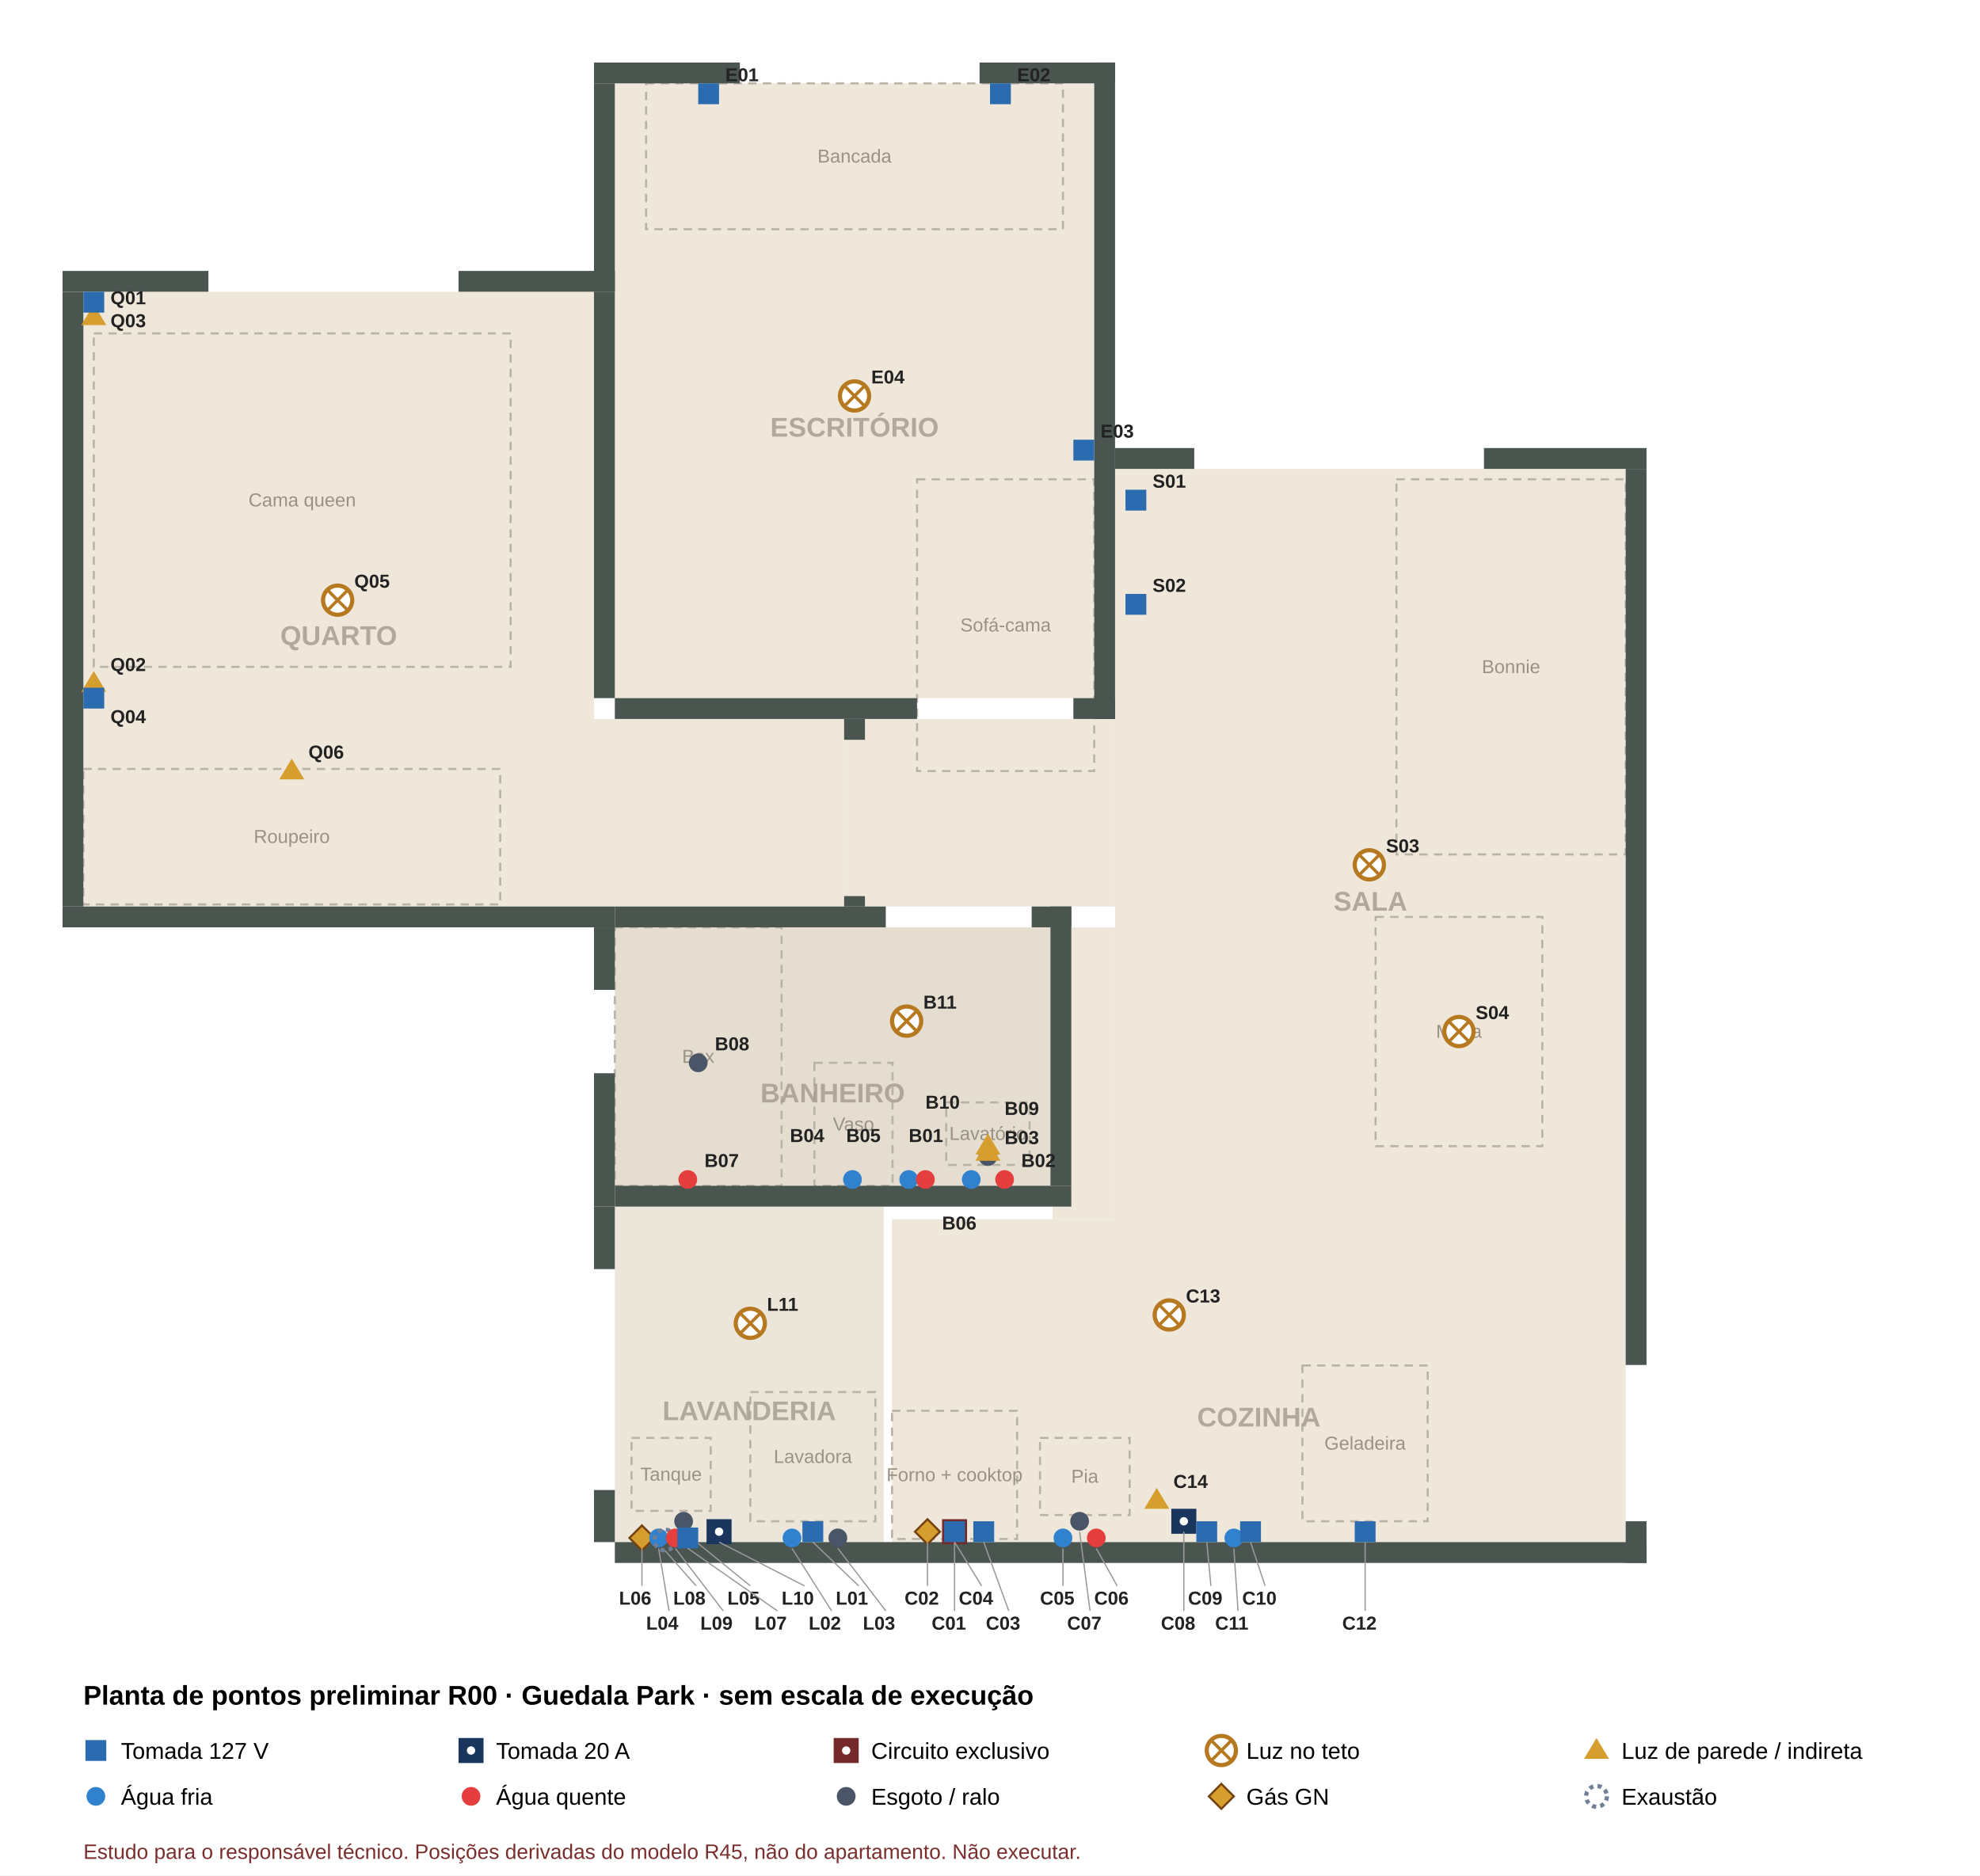
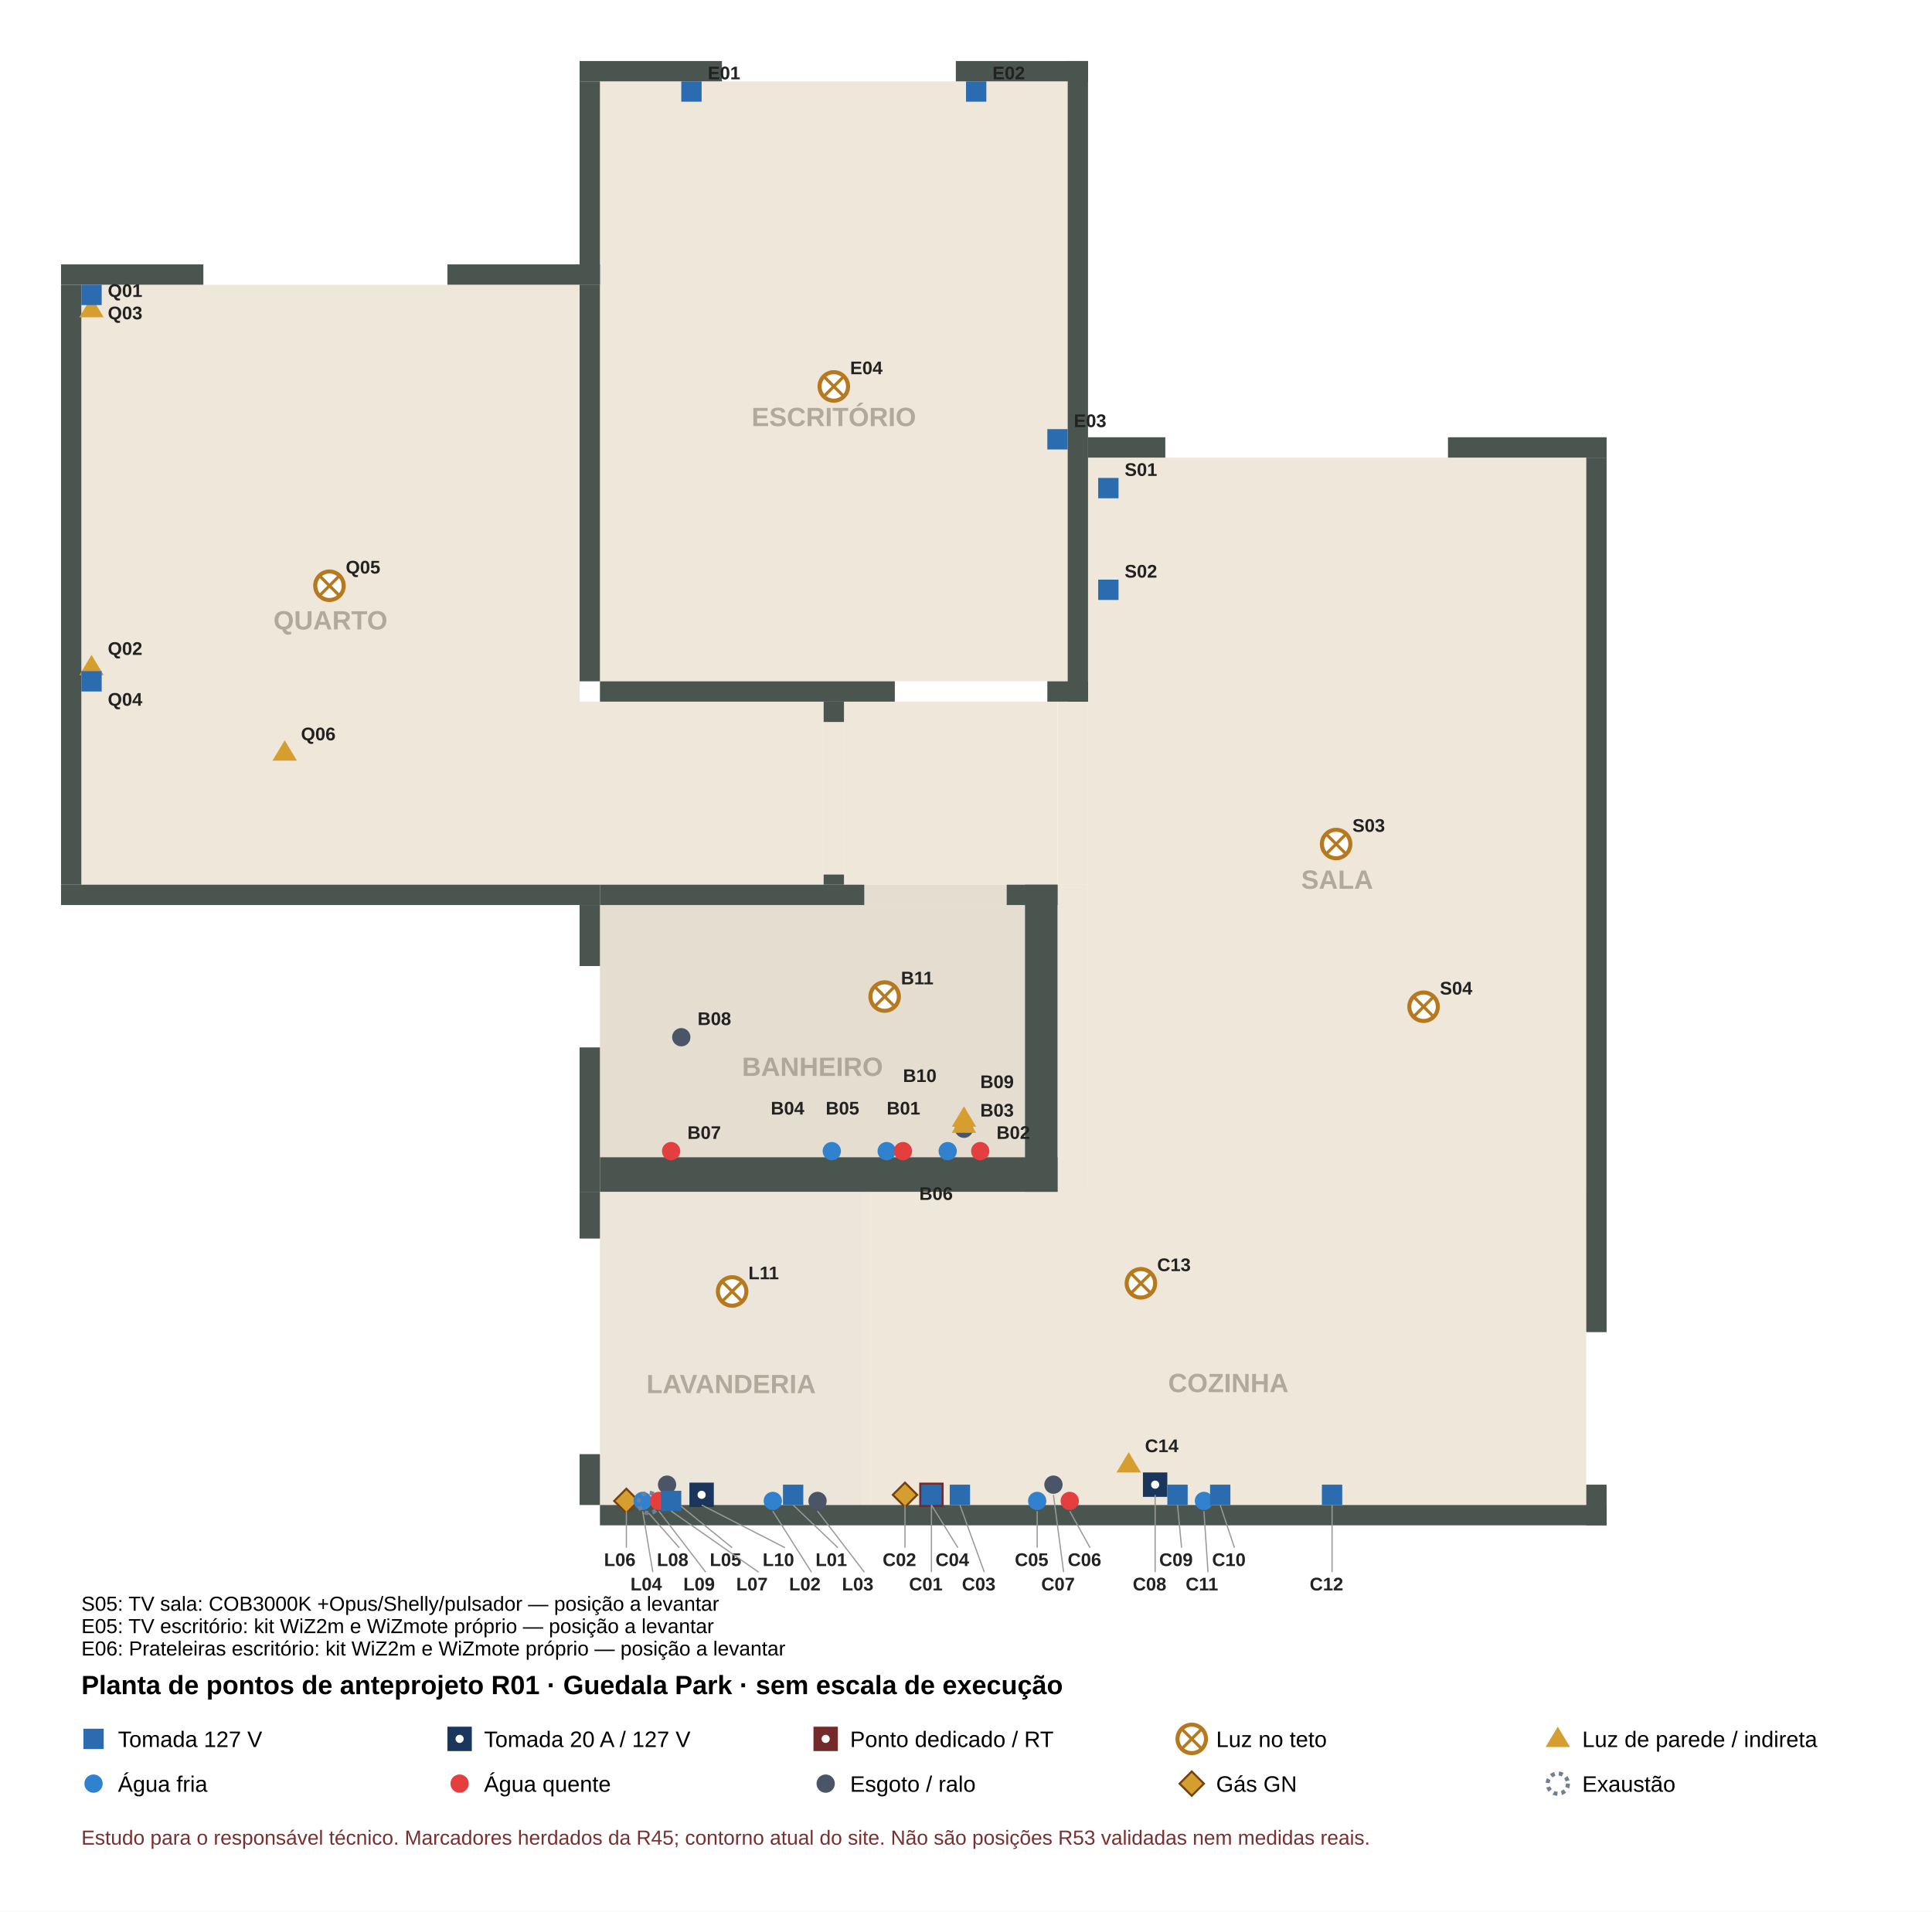
- <svg xmlns="http://www.w3.org/2000/svg" viewBox="-40 -40 950 900" font-family="Arial, sans-serif">
-   <rect x="-40" y="-40" width="950" height="900" fill="#fff" />
+ <svg xmlns="http://www.w3.org/2000/svg" viewBox="-40 -40 950 940" font-family="Arial, sans-serif">
+   <rect x="-40" y="-40" width="950" height="940" fill="#fff" />
  <rect x="0" y="100" width="245" height="295" fill="#efe7da" />
  <rect x="245" y="305" width="120" height="90" fill="#efe7da" />
+   <rect x="365" y="315" width="10" height="75" fill="#efe7da" />
  <rect x="255" y="0" width="230" height="295" fill="#efe7da" />
  <rect x="495" y="185" width="245" height="380" fill="#efe7da" />
-   <rect x="465" y="405" width="30" height="140" fill="#efe7da" />
-   <rect x="365" y="305" width="130" height="90" fill="#efe7da" />
+   <rect x="480" y="395" width="15" height="151" fill="#efe7da" />
+   <rect x="480" y="305" width="15" height="90" fill="#efe7da" />
+   <rect x="375" y="305" width="105" height="90" fill="#efe7da" />
  <rect x="388" y="545" width="352" height="155" fill="#efe7da" />
-   <rect x="255" y="539" width="129" height="161" fill="#ece6da" />
+   <rect x="384" y="546" width="4" height="154" fill="#efe7da" />
+   <rect x="255" y="546" width="129" height="154" fill="#ece6da" />
  <rect x="255" y="405" width="209" height="124" fill="#e4ddd0" />
-   <rect x="584.9" y="615.25" width="60.1" height="74.75" fill="none" stroke="#b9b2a6" stroke-dasharray="4 3" />
-   <text x="614.95" y="655.625" font-size="9" fill="#9a9285" text-anchor="middle">Geladeira</text>
-   <rect x="388" y="637" width="60" height="61.5" fill="none" stroke="#b9b2a6" stroke-dasharray="4 3" />
-   <text x="418.0" y="670.75" font-size="9" fill="#9a9285" text-anchor="middle">Forno + cooktop</text>
-   <rect x="459" y="650" width="43" height="37" fill="none" stroke="#b9b2a6" stroke-dasharray="4 3" />
-   <text x="480.5" y="671.5" font-size="9" fill="#9a9285" text-anchor="middle">Pia</text>
-   <rect x="320" y="628" width="60" height="62" fill="none" stroke="#b9b2a6" stroke-dasharray="4 3" />
-   <text x="350.0" y="662.0" font-size="9" fill="#9a9285" text-anchor="middle">Lavadora</text>
-   <rect x="263" y="650" width="38" height="35" fill="none" stroke="#b9b2a6" stroke-dasharray="4 3" />
-   <text x="282.0" y="670.5" font-size="9" fill="#9a9285" text-anchor="middle">Tanque</text>
-   <rect x="350.75" y="470" width="37.5" height="59" fill="none" stroke="#b9b2a6" stroke-dasharray="4 3" />
-   <text x="369.5" y="502.5" font-size="9" fill="#9a9285" text-anchor="middle">Vaso</text>
-   <rect x="414" y="489" width="40" height="30" fill="none" stroke="#b9b2a6" stroke-dasharray="4 3" />
-   <text x="434.0" y="507.0" font-size="9" fill="#9a9285" text-anchor="middle">Lavatório</text>
-   <rect x="255" y="405" width="80" height="124" fill="none" stroke="#b9b2a6" stroke-dasharray="4 3" />
-   <text x="295.0" y="470.0" font-size="9" fill="#9a9285" text-anchor="middle">Box</text>
-   <rect x="270" y="0" width="200" height="70" fill="none" stroke="#b9b2a6" stroke-dasharray="4 3" />
-   <text x="370.0" y="38.0" font-size="9" fill="#9a9285" text-anchor="middle">Bancada</text>
-   <rect x="400" y="190" width="85" height="140" fill="none" stroke="#b9b2a6" stroke-dasharray="4 3" />
-   <text x="442.5" y="263.0" font-size="9" fill="#9a9285" text-anchor="middle">Sofá-cama</text>
-   <rect x="5" y="120" width="200" height="160" fill="none" stroke="#b9b2a6" stroke-dasharray="4 3" />
-   <text x="105.0" y="203.0" font-size="9" fill="#9a9285" text-anchor="middle">Cama queen</text>
-   <rect x="0" y="329" width="200" height="65" fill="none" stroke="#b9b2a6" stroke-dasharray="4 3" />
-   <text x="100.0" y="364.5" font-size="9" fill="#9a9285" text-anchor="middle">Roupeiro</text>
-   <rect x="630" y="190" width="110" height="180" fill="none" stroke="#b9b2a6" stroke-dasharray="4 3" />
-   <text x="685.0" y="283.0" font-size="9" fill="#9a9285" text-anchor="middle">Bonnie</text>
-   <rect x="620" y="400" width="80" height="110" fill="none" stroke="#b9b2a6" stroke-dasharray="4 3" />
-   <text x="660.0" y="458.0" font-size="9" fill="#9a9285" text-anchor="middle">Mesa</text>
+   <rect x="385" y="395" width="70" height="10" fill="#e4ddd0" />
  <rect x="-10" y="90" width="70" height="10" fill="#4a5550" />
  <rect x="180" y="90" width="75" height="10" fill="#4a5550" />
  <rect x="-10" y="100" width="10" height="295" fill="#4a5550" />
  <rect x="-10" y="395" width="265" height="10" fill="#4a5550" />
  <rect x="245" y="100" width="10" height="195" fill="#4a5550" />
  <rect x="245" y="-10" width="70" height="10" fill="#4a5550" />
  <rect x="430" y="-10" width="65" height="10" fill="#4a5550" />
  <rect x="245" y="0" width="10" height="100" fill="#4a5550" />
  <rect x="485" y="-10" width="10" height="315" fill="#4a5550" />
  <rect x="255" y="295" width="145" height="10" fill="#4a5550" />
  <rect x="475" y="295" width="20" height="10" fill="#4a5550" />
  <rect x="495" y="175" width="38" height="10" fill="#4a5550" />
  <rect x="672" y="175" width="78" height="10" fill="#4a5550" />
  <rect x="740" y="185" width="10" height="430" fill="#4a5550" />
  <rect x="740" y="690" width="10" height="20" fill="#4a5550" />
  <rect x="255" y="700" width="495" height="10" fill="#4a5550" />
-   <rect x="245" y="539" width="10" height="30" fill="#4a5550" />
+   <rect x="245" y="546" width="10" height="23" fill="#4a5550" />
  <rect x="245" y="675" width="10" height="25" fill="#4a5550" />
  <rect x="245" y="405" width="10" height="30" fill="#4a5550" />
-   <rect x="245" y="475" width="10" height="64" fill="#4a5550" />
-   <rect x="255" y="529" width="219" height="10" fill="#4a5550" />
-   <rect x="464" y="395" width="10" height="134" fill="#4a5550" />
+   <rect x="245" y="475" width="10" height="71" fill="#4a5550" />
+   <rect x="255" y="529" width="225" height="17" fill="#4a5550" />
+   <rect x="464" y="395" width="16" height="151" fill="#4a5550" />
  <rect x="255" y="395" width="130" height="10" fill="#4a5550" />
-   <rect x="455" y="395" width="19" height="10" fill="#4a5550" />
+   <rect x="455" y="395" width="25" height="10" fill="#4a5550" />
  <rect x="365" y="305" width="10" height="10" fill="#4a5550" />
  <rect x="365" y="390" width="10" height="5" fill="#4a5550" />
  <text x="122.5" y="269.5" font-size="13" font-weight="bold" fill="#a39a8c" text-anchor="middle" opacity=".8">QUARTO</text>
  <text x="370.0" y="169.5" font-size="13" font-weight="bold" fill="#a39a8c" text-anchor="middle" opacity=".8">ESCRITÓRIO</text>
  <text x="617.5" y="397.0" font-size="13" font-weight="bold" fill="#a39a8c" text-anchor="middle" opacity=".8">SALA</text>
  <text x="564.0" y="644.5" font-size="13" font-weight="bold" fill="#a39a8c" text-anchor="middle" opacity=".8">COZINHA</text>
-   <text x="319.5" y="641.5" font-size="13" font-weight="bold" fill="#a39a8c" text-anchor="middle" opacity=".8">LAVANDERIA</text>
+   <text x="319.5" y="645.0" font-size="13" font-weight="bold" fill="#a39a8c" text-anchor="middle" opacity=".8">LAVANDERIA</text>
  <text x="359.5" y="489.0" font-size="13" font-weight="bold" fill="#a39a8c" text-anchor="middle" opacity=".8">BANHEIRO</text>
  <g>
    <path d="M268,692L274,698L268,704L262,698Z" fill="#d69e2e" stroke="#744210" />
    <path d="M268,703L268,721" stroke="#999" stroke-width=".6" />
    <text x="257" y="730" font-size="9" font-weight="bold" fill="#222">L06</text>
  </g>
  <g>
    <circle cx="276" cy="698" r="4.5" fill="#3182ce" />
    <path d="M276,703L281,733" stroke="#999" stroke-width=".6" />
    <text x="270" y="742" font-size="9" font-weight="bold" fill="#222">L04</text>
  </g>
  <g>
    <circle cx="279" cy="699" r="5" fill="none" stroke="#718096" stroke-width="2" stroke-dasharray="2 2" />
    <path d="M279,704L294,721" stroke="#999" stroke-width=".6" />
    <text x="283" y="730" font-size="9" font-weight="bold" fill="#222">L08</text>
  </g>
  <g>
    <circle cx="284" cy="698" r="4.5" fill="#e53e3e" />
    <path d="M284,703L307,733" stroke="#999" stroke-width=".6" />
    <text x="296" y="742" font-size="9" font-weight="bold" fill="#222">L09</text>
  </g>
  <g>
    <circle cx="288" cy="690" r="4.5" fill="#4a5568" />
    <path d="M288,695L320,721" stroke="#999" stroke-width=".6" />
    <text x="309" y="730" font-size="9" font-weight="bold" fill="#222">L05</text>
  </g>
  <g>
    <rect x="285" y="693" width="10" height="10" fill="#2b6cb0" />
    <path d="M290,703L333,733" stroke="#999" stroke-width=".6" />
    <text x="322" y="742" font-size="9" font-weight="bold" fill="#222">L07</text>
  </g>
  <g>
    <rect x="299" y="689" width="12" height="12" fill="#1a365d" />
    <circle cx="305" cy="695" r="2" fill="#fff" />
    <path d="M305,700L346,721" stroke="#999" stroke-width=".6" />
    <text x="335" y="730" font-size="9" font-weight="bold" fill="#222">L10</text>
  </g>
  <g>
    <circle cx="340" cy="698" r="4.5" fill="#3182ce" />
    <path d="M340,703L359,733" stroke="#999" stroke-width=".6" />
    <text x="348" y="742" font-size="9" font-weight="bold" fill="#222">L02</text>
  </g>
  <g>
    <rect x="345" y="690" width="10" height="10" fill="#2b6cb0" />
    <path d="M350,700L372,721" stroke="#999" stroke-width=".6" />
    <text x="361" y="730" font-size="9" font-weight="bold" fill="#222">L01</text>
  </g>
  <g>
    <circle cx="362" cy="698" r="4.5" fill="#4a5568" />
    <path d="M362,703L385,733" stroke="#999" stroke-width=".6" />
    <text x="374" y="742" font-size="9" font-weight="bold" fill="#222">L03</text>
  </g>
  <g>
    <path d="M405,689L411,695L405,701L399,695Z" fill="#d69e2e" stroke="#744210" />
    <path d="M405,700L405,721" stroke="#999" stroke-width=".6" />
    <text x="394" y="730" font-size="9" font-weight="bold" fill="#222">C02</text>
  </g>
  <g>
    <rect x="412" y="689" width="12" height="12" fill="#742a2a" />
    <circle cx="418" cy="695" r="2" fill="#fff" />
    <path d="M418,700L418,733" stroke="#999" stroke-width=".6" />
    <text x="407" y="742" font-size="9" font-weight="bold" fill="#222">C01</text>
  </g>
  <g>
    <rect x="413" y="690" width="10" height="10" fill="#2b6cb0" />
    <path d="M418,700L431,721" stroke="#999" stroke-width=".6" />
    <text x="420" y="730" font-size="9" font-weight="bold" fill="#222">C04</text>
  </g>
  <g>
    <rect x="427" y="690" width="10" height="10" fill="#2b6cb0" />
    <path d="M432,700L444,733" stroke="#999" stroke-width=".6" />
    <text x="433" y="742" font-size="9" font-weight="bold" fill="#222">C03</text>
  </g>
  <g>
    <circle cx="470" cy="698" r="4.5" fill="#3182ce" />
    <path d="M470,703L470,721" stroke="#999" stroke-width=".6" />
    <text x="459" y="730" font-size="9" font-weight="bold" fill="#222">C05</text>
  </g>
  <g>
    <circle cx="478" cy="690" r="4.5" fill="#4a5568" />
    <path d="M478,695L483,733" stroke="#999" stroke-width=".6" />
    <text x="472" y="742" font-size="9" font-weight="bold" fill="#222">C07</text>
  </g>
  <g>
    <circle cx="486" cy="698" r="4.5" fill="#e53e3e" />
    <path d="M486,703L496,721" stroke="#999" stroke-width=".6" />
    <text x="485" y="730" font-size="9" font-weight="bold" fill="#222">C06</text>
  </g>
  <g>
    <rect x="522" y="684" width="12" height="12" fill="#1a365d" />
    <circle cx="528" cy="690" r="2" fill="#fff" />
    <path d="M528,695L528,733" stroke="#999" stroke-width=".6" />
    <text x="517" y="742" font-size="9" font-weight="bold" fill="#222">C08</text>
  </g>
  <g>
    <rect x="534" y="690" width="10" height="10" fill="#2b6cb0" />
    <path d="M539,700L541,721" stroke="#999" stroke-width=".6" />
    <text x="530" y="730" font-size="9" font-weight="bold" fill="#222">C09</text>
  </g>
  <g>
    <circle cx="552" cy="698" r="4.5" fill="#3182ce" />
    <path d="M552,703L554,733" stroke="#999" stroke-width=".6" />
    <text x="543" y="742" font-size="9" font-weight="bold" fill="#222">C11</text>
  </g>
  <g>
    <rect x="555" y="690" width="10" height="10" fill="#2b6cb0" />
    <path d="M560,700L567,721" stroke="#999" stroke-width=".6" />
    <text x="556" y="730" font-size="9" font-weight="bold" fill="#222">C10</text>
  </g>
  <g>
    <rect x="610" y="690" width="10" height="10" fill="#2b6cb0" />
    <path d="M615,700L615,733" stroke="#999" stroke-width=".6" />
    <text x="604" y="742" font-size="9" font-weight="bold" fill="#222">C12</text>
  </g>
  <g>
    <circle cx="521" cy="591" r="7" fill="#fff" stroke="#b7791f" stroke-width="2" />
    <path d="M516,586L526,596M526,586L516,596" stroke="#b7791f" stroke-width="1.5" />
    <text x="529" y="585" font-size="9" font-weight="bold" fill="#222">C13</text>
  </g>
  <g>
    <path d="M509,684L515,674L521,684Z" fill="#d69e2e" />
    <text x="523" y="674" font-size="9" font-weight="bold" fill="#222">C14</text>
  </g>
  <g>
    <circle cx="320" cy="595" r="7" fill="#fff" stroke="#b7791f" stroke-width="2" />
    <path d="M315,590L325,600M325,590L315,600" stroke="#b7791f" stroke-width="1.5" />
    <text x="328" y="589" font-size="9" font-weight="bold" fill="#222">L11</text>
  </g>
  <g>
    <circle cx="426" cy="526" r="4.5" fill="#3182ce" />
    <text x="396" y="508" font-size="9" font-weight="bold" fill="#222">B01</text>
  </g>
  <g>
    <circle cx="442" cy="526" r="4.5" fill="#e53e3e" />
    <text x="450" y="520" font-size="9" font-weight="bold" fill="#222">B02</text>
  </g>
  <g>
    <circle cx="434" cy="515" r="4.5" fill="#4a5568" />
    <text x="442" y="509" font-size="9" font-weight="bold" fill="#222">B03</text>
  </g>
  <g>
    <circle cx="369" cy="526" r="4.5" fill="#3182ce" />
    <text x="339" y="508" font-size="9" font-weight="bold" fill="#222">B04</text>
  </g>
  <g>
    <circle cx="396" cy="526" r="4.5" fill="#3182ce" />
    <text x="366" y="508" font-size="9" font-weight="bold" fill="#222">B05</text>
  </g>
  <g>
    <circle cx="404" cy="526" r="4.5" fill="#e53e3e" />
    <text x="412" y="550" font-size="9" font-weight="bold" fill="#222">B06</text>
  </g>
  <g>
    <circle cx="290" cy="526" r="4.5" fill="#e53e3e" />
    <text x="298" y="520" font-size="9" font-weight="bold" fill="#222">B07</text>
  </g>
  <g>
    <circle cx="295" cy="470" r="4.5" fill="#4a5568" />
    <text x="303" y="464" font-size="9" font-weight="bold" fill="#222">B08</text>
  </g>
  <g>
    <path d="M428,517L434,507L440,517Z" fill="#d69e2e" />
    <text x="442" y="495" font-size="9" font-weight="bold" fill="#222">B09</text>
  </g>
  <g>
    <path d="M428,514L434,504L440,514Z" fill="#d69e2e" />
    <text x="404" y="492" font-size="9" font-weight="bold" fill="#222">B10</text>
  </g>
  <g>
    <circle cx="395" cy="450" r="7" fill="#fff" stroke="#b7791f" stroke-width="2" />
    <path d="M390,445L400,455M400,445L390,455" stroke="#b7791f" stroke-width="1.5" />
    <text x="403" y="444" font-size="9" font-weight="bold" fill="#222">B11</text>
  </g>
  <g>
    <rect x="500" y="195" width="10" height="10" fill="#2b6cb0" />
    <text x="513" y="194" font-size="9" font-weight="bold" fill="#222">S01</text>
  </g>
  <g>
    <rect x="500" y="245" width="10" height="10" fill="#2b6cb0" />
    <text x="513" y="244" font-size="9" font-weight="bold" fill="#222">S02</text>
  </g>
  <g>
    <circle cx="617" cy="375" r="7" fill="#fff" stroke="#b7791f" stroke-width="2" />
    <path d="M612,370L622,380M622,370L612,380" stroke="#b7791f" stroke-width="1.5" />
    <text x="625" y="369" font-size="9" font-weight="bold" fill="#222">S03</text>
  </g>
  <g>
    <circle cx="660" cy="455" r="7" fill="#fff" stroke="#b7791f" stroke-width="2" />
    <path d="M655,450L665,460M665,450L655,460" stroke="#b7791f" stroke-width="1.5" />
    <text x="668" y="449" font-size="9" font-weight="bold" fill="#222">S04</text>
  </g>
  <g>
    <rect x="295" y="0" width="10" height="10" fill="#2b6cb0" />
    <text x="308" y="-1" font-size="9" font-weight="bold" fill="#222">E01</text>
  </g>
  <g>
    <rect x="435" y="0" width="10" height="10" fill="#2b6cb0" />
    <text x="448" y="-1" font-size="9" font-weight="bold" fill="#222">E02</text>
  </g>
  <g>
    <rect x="475" y="171" width="10" height="10" fill="#2b6cb0" />
    <text x="488" y="170" font-size="9" font-weight="bold" fill="#222">E03</text>
  </g>
  <g>
    <circle cx="370" cy="150" r="7" fill="#fff" stroke="#b7791f" stroke-width="2" />
    <path d="M365,145L375,155M375,145L365,155" stroke="#b7791f" stroke-width="1.5" />
    <text x="378" y="144" font-size="9" font-weight="bold" fill="#222">E04</text>
  </g>
  <g>
    <path d="M-1,116L5,106L11,116Z" fill="#d69e2e" />
    <text x="13" y="106" font-size="9" font-weight="bold" fill="#222">Q01</text>
  </g>
  <g>
    <path d="M-1,292L5,282L11,292Z" fill="#d69e2e" />
    <text x="13" y="282" font-size="9" font-weight="bold" fill="#222">Q02</text>
  </g>
  <g>
    <rect x="0" y="100" width="10" height="10" fill="#2b6cb0" />
    <text x="13" y="117" font-size="9" font-weight="bold" fill="#222">Q03</text>
  </g>
  <g>
    <rect x="0" y="290" width="10" height="10" fill="#2b6cb0" />
    <text x="13" y="307" font-size="9" font-weight="bold" fill="#222">Q04</text>
  </g>
  <g>
    <circle cx="122" cy="248" r="7" fill="#fff" stroke="#b7791f" stroke-width="2" />
    <path d="M117,243L127,253M127,243L117,253" stroke="#b7791f" stroke-width="1.5" />
    <text x="130" y="242" font-size="9" font-weight="bold" fill="#222">Q05</text>
  </g>
  <g>
    <path d="M94,334L100,324L106,334Z" fill="#d69e2e" />
    <text x="108" y="324" font-size="9" font-weight="bold" fill="#222">Q06</text>
  </g>
-   <text x="0" y="778" font-size="13" font-weight="bold">Planta de pontos preliminar R00 · Guedala Park · sem escala de execução</text>
-   <rect x="1" y="795" width="10" height="10" fill="#2b6cb0" />
-   <text x="18" y="804" font-size="11">Tomada 127 V</text>
-   <rect x="180" y="794" width="12" height="12" fill="#1a365d" />
-   <circle cx="186" cy="800" r="2" fill="#fff" />
-   <text x="198" y="804" font-size="11">Tomada 20 A</text>
-   <rect x="360" y="794" width="12" height="12" fill="#742a2a" />
-   <circle cx="366" cy="800" r="2" fill="#fff" />
-   <text x="378" y="804" font-size="11">Circuito exclusivo</text>
-   <circle cx="546" cy="800" r="7" fill="#fff" stroke="#b7791f" stroke-width="2" />
-   <path d="M541,795L551,805M551,795L541,805" stroke="#b7791f" stroke-width="1.5" />
-   <text x="558" y="804" font-size="11">Luz no teto</text>
-   <path d="M720,804L726,794L732,804Z" fill="#d69e2e" />
-   <text x="738" y="804" font-size="11">Luz de parede / indireta</text>
-   <circle cx="6" cy="822" r="4.5" fill="#3182ce" />
-   <text x="18" y="826" font-size="11">Água fria</text>
-   <circle cx="186" cy="822" r="4.5" fill="#e53e3e" />
-   <text x="198" y="826" font-size="11">Água quente</text>
-   <circle cx="366" cy="822" r="4.5" fill="#4a5568" />
-   <text x="378" y="826" font-size="11">Esgoto / ralo</text>
-   <path d="M546,816L552,822L546,828L540,822Z" fill="#d69e2e" stroke="#744210" />
-   <text x="558" y="826" font-size="11">Gás GN</text>
-   <circle cx="726" cy="822" r="5" fill="none" stroke="#718096" stroke-width="2" stroke-dasharray="2 2" />
-   <text x="738" y="826" font-size="11">Exaustão</text>
-   <text x="0" y="852" font-size="10" fill="#7a2e2e">Estudo para o responsável técnico. Posições derivadas do modelo R45, não do apartamento. Não executar.</text>
+   <text x="0" y="752" font-size="10">S05: TV sala: COB3000K +Opus/Shelly/pulsador — posição a levantar</text>
+   <text x="0" y="763" font-size="10">E05: TV escritório: kit WiZ2m e WiZmote próprio — posição a levantar</text>
+   <text x="0" y="774" font-size="10">E06: Prateleiras escritório: kit WiZ2m e WiZmote próprio — posição a levantar</text>
+   <text x="0" y="793" font-size="13" font-weight="bold">Planta de pontos de anteprojeto R01 · Guedala Park · sem escala de execução</text>
+   <rect x="1" y="810" width="10" height="10" fill="#2b6cb0" />
+   <text x="18" y="819" font-size="11">Tomada 127 V</text>
+   <rect x="180" y="809" width="12" height="12" fill="#1a365d" />
+   <circle cx="186" cy="815" r="2" fill="#fff" />
+   <text x="198" y="819" font-size="11">Tomada 20 A / 127 V</text>
+   <rect x="360" y="809" width="12" height="12" fill="#742a2a" />
+   <circle cx="366" cy="815" r="2" fill="#fff" />
+   <text x="378" y="819" font-size="11">Ponto dedicado / RT</text>
+   <circle cx="546" cy="815" r="7" fill="#fff" stroke="#b7791f" stroke-width="2" />
+   <path d="M541,810L551,820M551,810L541,820" stroke="#b7791f" stroke-width="1.5" />
+   <text x="558" y="819" font-size="11">Luz no teto</text>
+   <path d="M720,819L726,809L732,819Z" fill="#d69e2e" />
+   <text x="738" y="819" font-size="11">Luz de parede / indireta</text>
+   <circle cx="6" cy="837" r="4.5" fill="#3182ce" />
+   <text x="18" y="841" font-size="11">Água fria</text>
+   <circle cx="186" cy="837" r="4.5" fill="#e53e3e" />
+   <text x="198" y="841" font-size="11">Água quente</text>
+   <circle cx="366" cy="837" r="4.5" fill="#4a5568" />
+   <text x="378" y="841" font-size="11">Esgoto / ralo</text>
+   <path d="M546,831L552,837L546,843L540,837Z" fill="#d69e2e" stroke="#744210" />
+   <text x="558" y="841" font-size="11">Gás GN</text>
+   <circle cx="726" cy="837" r="5" fill="none" stroke="#718096" stroke-width="2" stroke-dasharray="2 2" />
+   <text x="738" y="841" font-size="11">Exaustão</text>
+   <text x="0" y="867" font-size="10" fill="#7a2e2e">Estudo para o responsável técnico. Marcadores herdados da R45; contorno atual do site. Não são posições R53 validadas nem medidas reais.</text>
</svg>
